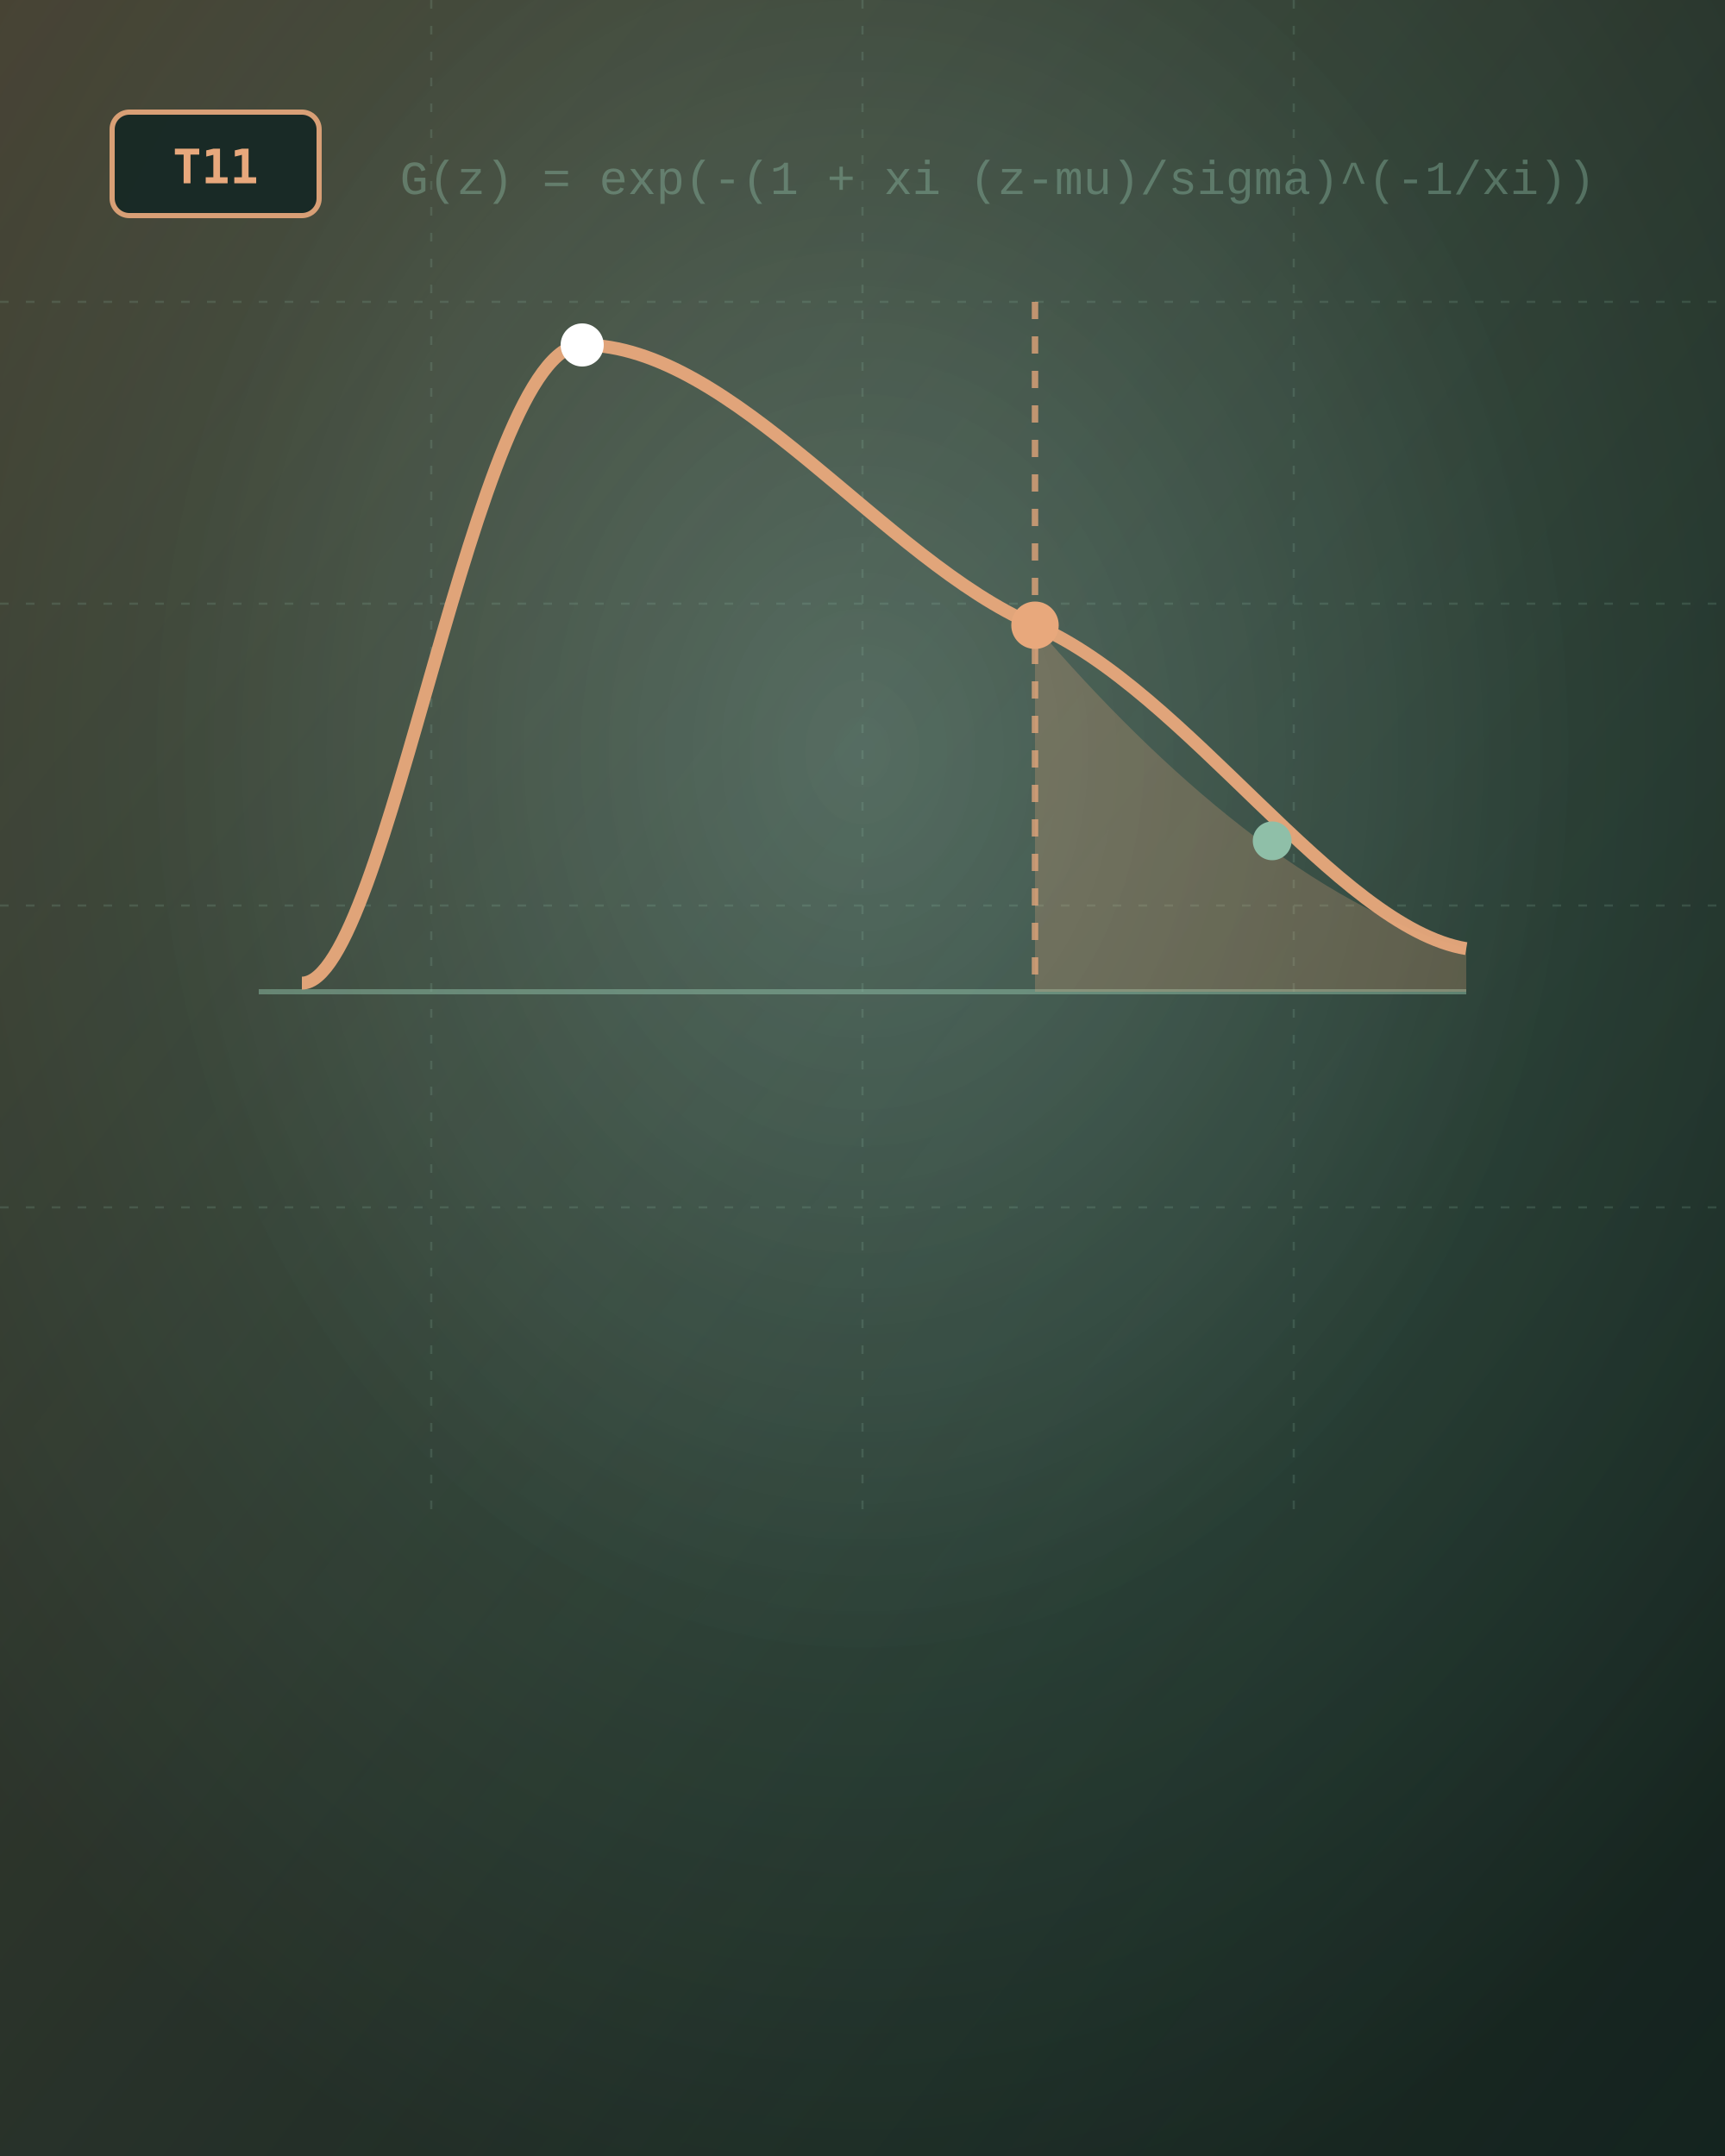
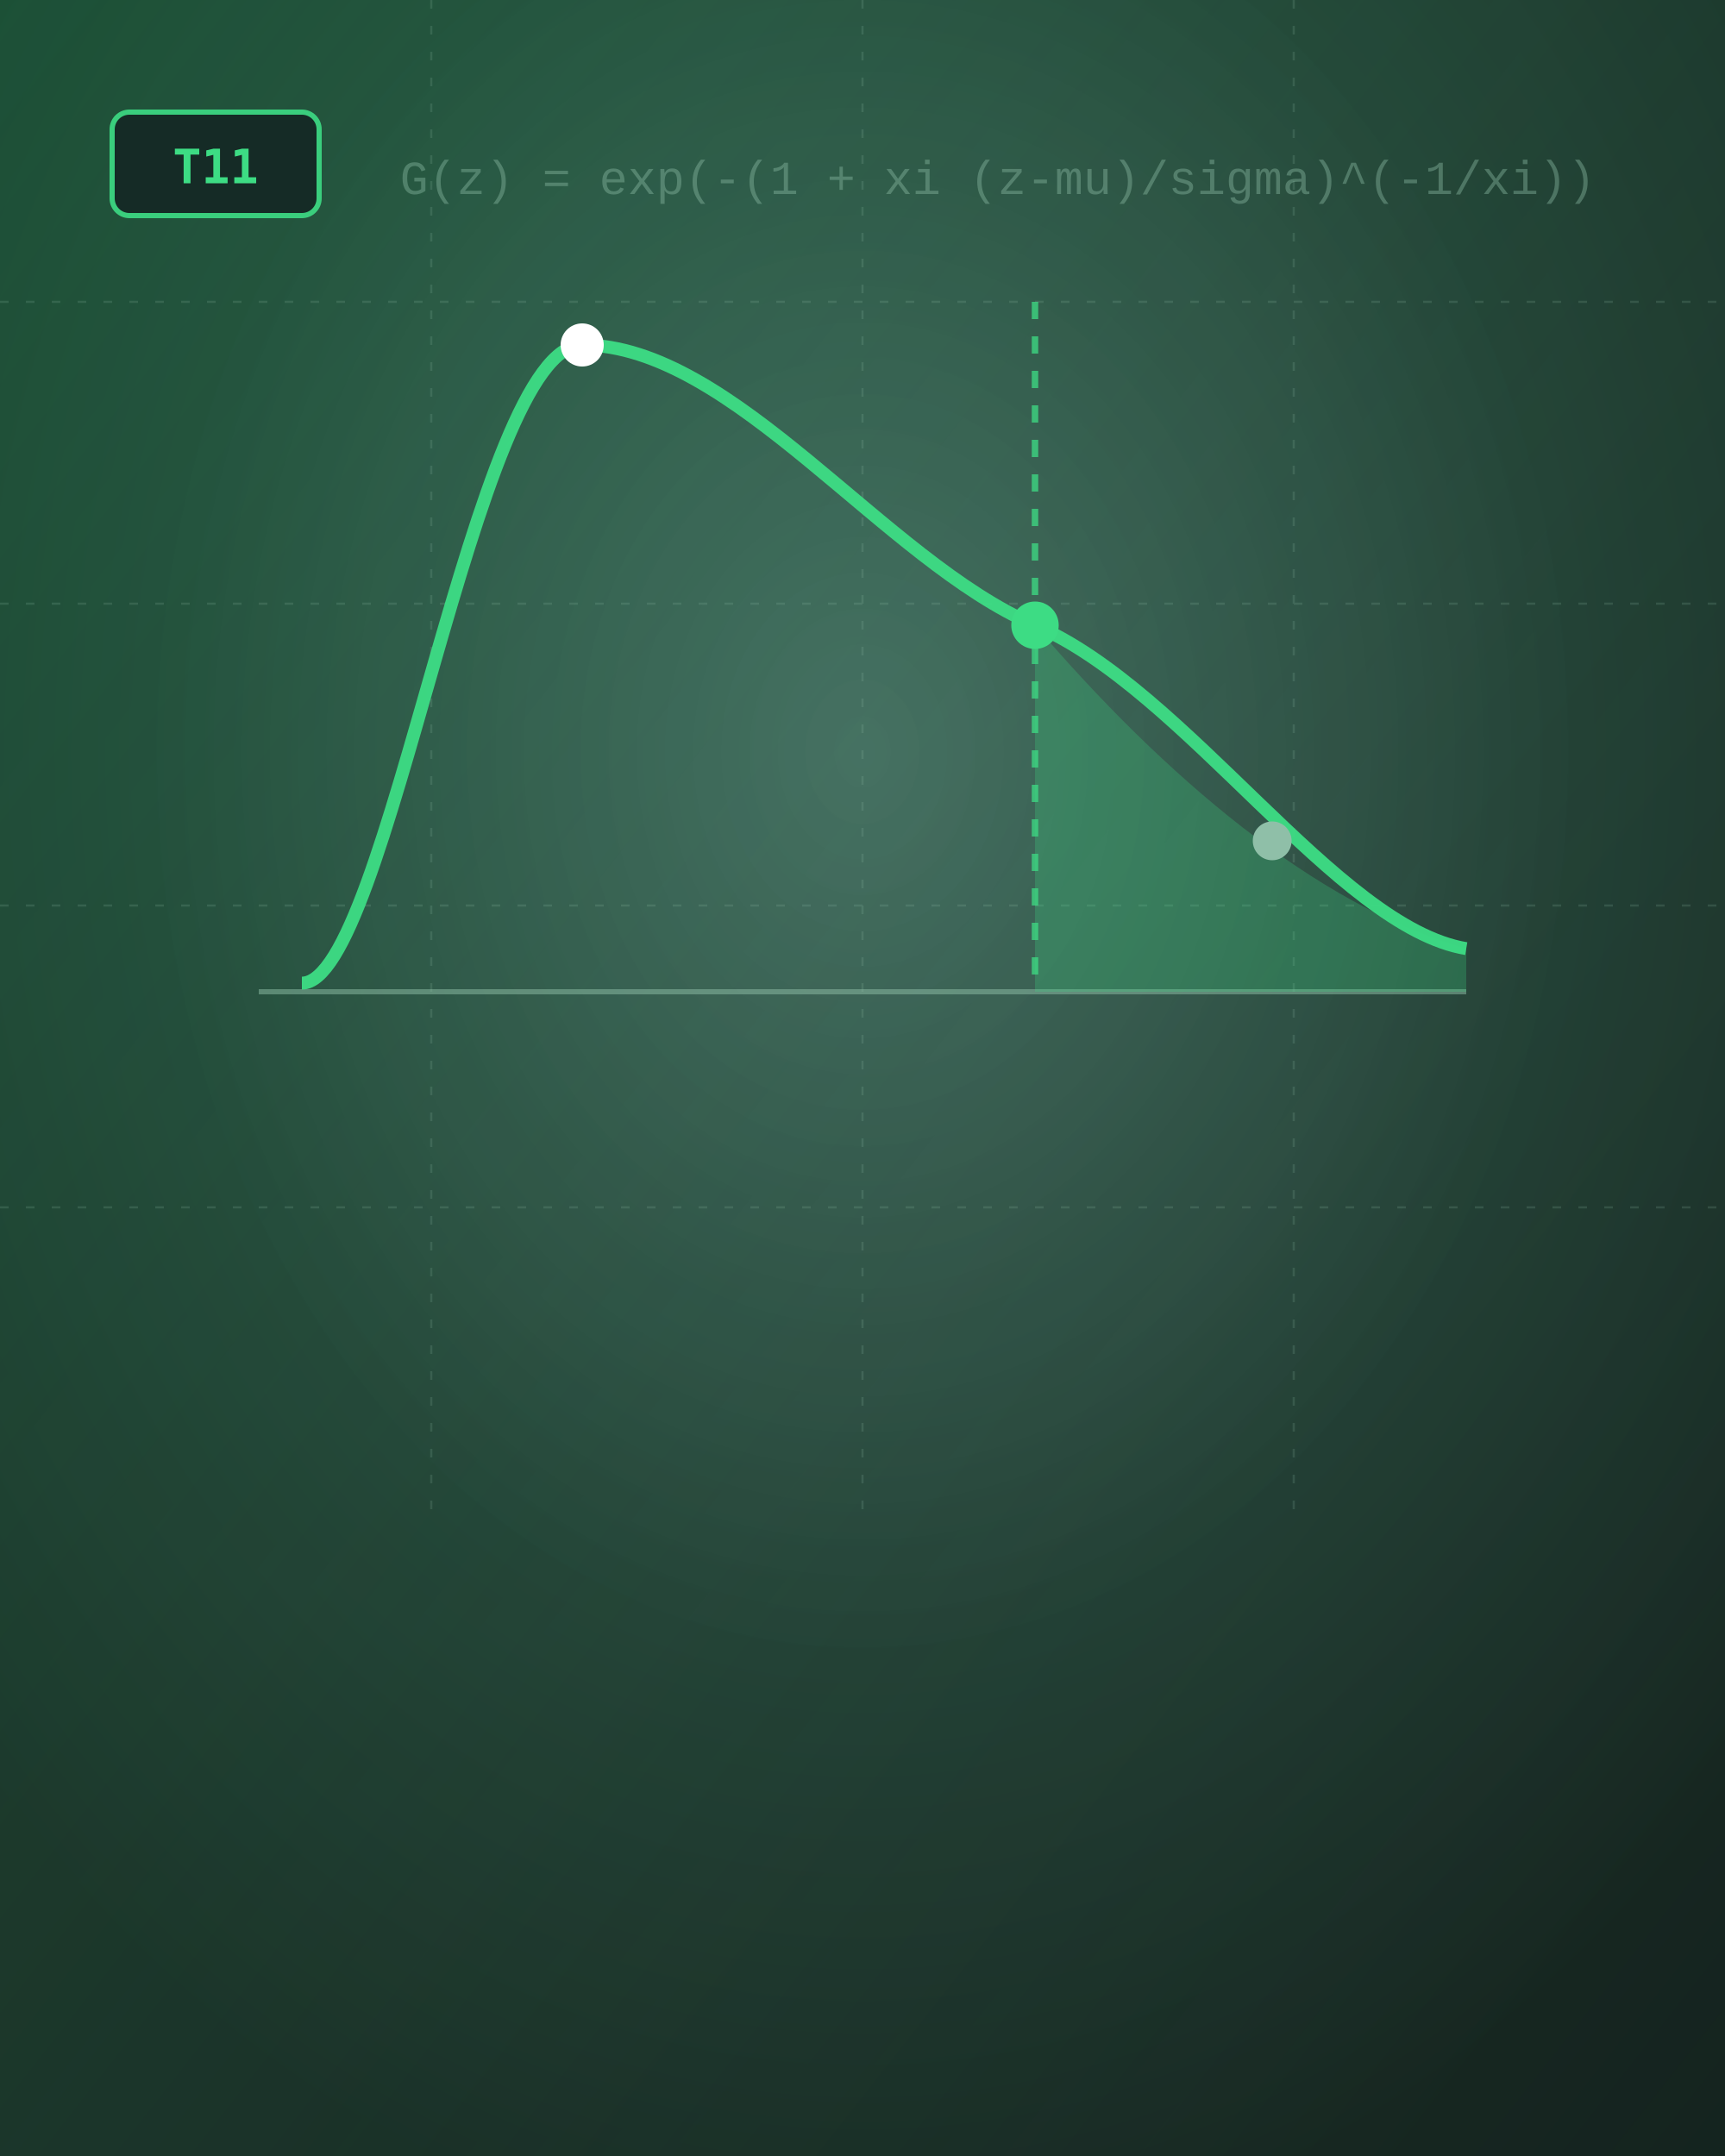
<svg xmlns="http://www.w3.org/2000/svg" width="400" height="500" viewBox="0 0 400 500" fill="none">
  <defs>
    <radialGradient id="bgGrad11" cx="50%" cy="35%" r="70%">
      <stop offset="0%" stop-color="#2C4E47" stop-opacity="0.9" />
      <stop offset="60%" stop-color="#182E27" stop-opacity="1" />
      <stop offset="100%" stop-color="#0E1B17" stop-opacity="1" />
    </radialGradient>
    <linearGradient id="glowGrad11" x1="0%" y1="0%" x2="100%" y2="100%">
-       <stop offset="0%" stop-color="#E8A87C" stop-opacity="0.25" />
+       <stop offset="0%" stop-color="#3ddc84" stop-opacity="0.25" />
      <stop offset="100%" stop-color="#8FBFA8" stop-opacity="0.05" />
    </linearGradient>
  </defs>
  <rect width="400" height="500" fill="url(#bgGrad11)" />
  <rect width="400" height="500" fill="url(#glowGrad11)" />
  <g stroke="#8FBFA8" stroke-width="0.5" stroke-dasharray="2 4" opacity="0.18">
    <line x1="0" y1="70" x2="400" y2="70" />
    <line x1="0" y1="140" x2="400" y2="140" />
    <line x1="0" y1="210" x2="400" y2="210" />
    <line x1="0" y1="280" x2="400" y2="280" />
    <line x1="100" y1="0" x2="100" y2="350" />
    <line x1="200" y1="0" x2="200" y2="350" />
    <line x1="300" y1="0" x2="300" y2="350" />
  </g>
  <text x="370" y="45" font-family="'JetBrains Mono', 'Courier New', monospace" font-size="11" fill="#8FBFA8" opacity="0.4" text-anchor="end">G(z) = exp(-(1 + xi (z-mu)/sigma)^(-1/xi))</text>
  <g transform="translate(26, 26)">
-     <rect width="48" height="24" rx="4" fill="#142723" stroke="#E8A87C" stroke-width="1.2" opacity="0.9" />
-     <text x="24" y="16.5" font-family="'JetBrains Mono', monospace" font-size="11" font-weight="bold" fill="#E8A87C" text-anchor="middle">T11</text>
+     <rect width="48" height="24" rx="4" fill="#142723" stroke="#3ddc84" stroke-width="1.2" opacity="0.9" />
+     <text x="24" y="16.5" font-family="'JetBrains Mono', monospace" font-size="11" font-weight="bold" fill="#3ddc84" text-anchor="middle">T11</text>
  </g>
  <g>
    <line x1="60" y1="230" x2="340" y2="230" stroke="#8FBFA8" stroke-width="1.2" opacity="0.5" />
-     <line x1="240" y1="70" x2="240" y2="230" stroke="#E8A87C" stroke-width="1.5" stroke-dasharray="4 4" opacity="0.75" />
-     <path d="M 240 230 L 240 145 C 270 180, 305 210, 340 220 L 340 230 Z" fill="#E8A87C" fill-opacity="0.25" />
-     <path d="M 70 228 C 90 228, 110 80, 135 80 C 170 80, 205 130, 240 145 C 275 160, 310 215, 340 220" fill="none" stroke="#E8A87C" stroke-width="3" opacity="0.95" />
+     <line x1="240" y1="70" x2="240" y2="230" stroke="#3ddc84" stroke-width="1.5" stroke-dasharray="4 4" opacity="0.75" />
+     <path d="M 240 230 L 240 145 C 270 180, 305 210, 340 220 L 340 230 Z" fill="#3ddc84" fill-opacity="0.25" />
+     <path d="M 70 228 C 90 228, 110 80, 135 80 C 170 80, 205 130, 240 145 C 275 160, 310 215, 340 220" fill="none" stroke="#3ddc84" stroke-width="3" opacity="0.95" />
    <circle cx="135" cy="80" r="5" fill="#ffffff" />
-     <circle cx="240" cy="145" r="5.5" fill="#E8A87C" />
+     <circle cx="240" cy="145" r="5.5" fill="#3ddc84" />
    <circle cx="295" cy="195" r="4.5" fill="#8FBFA8" />
  </g>
</svg>
